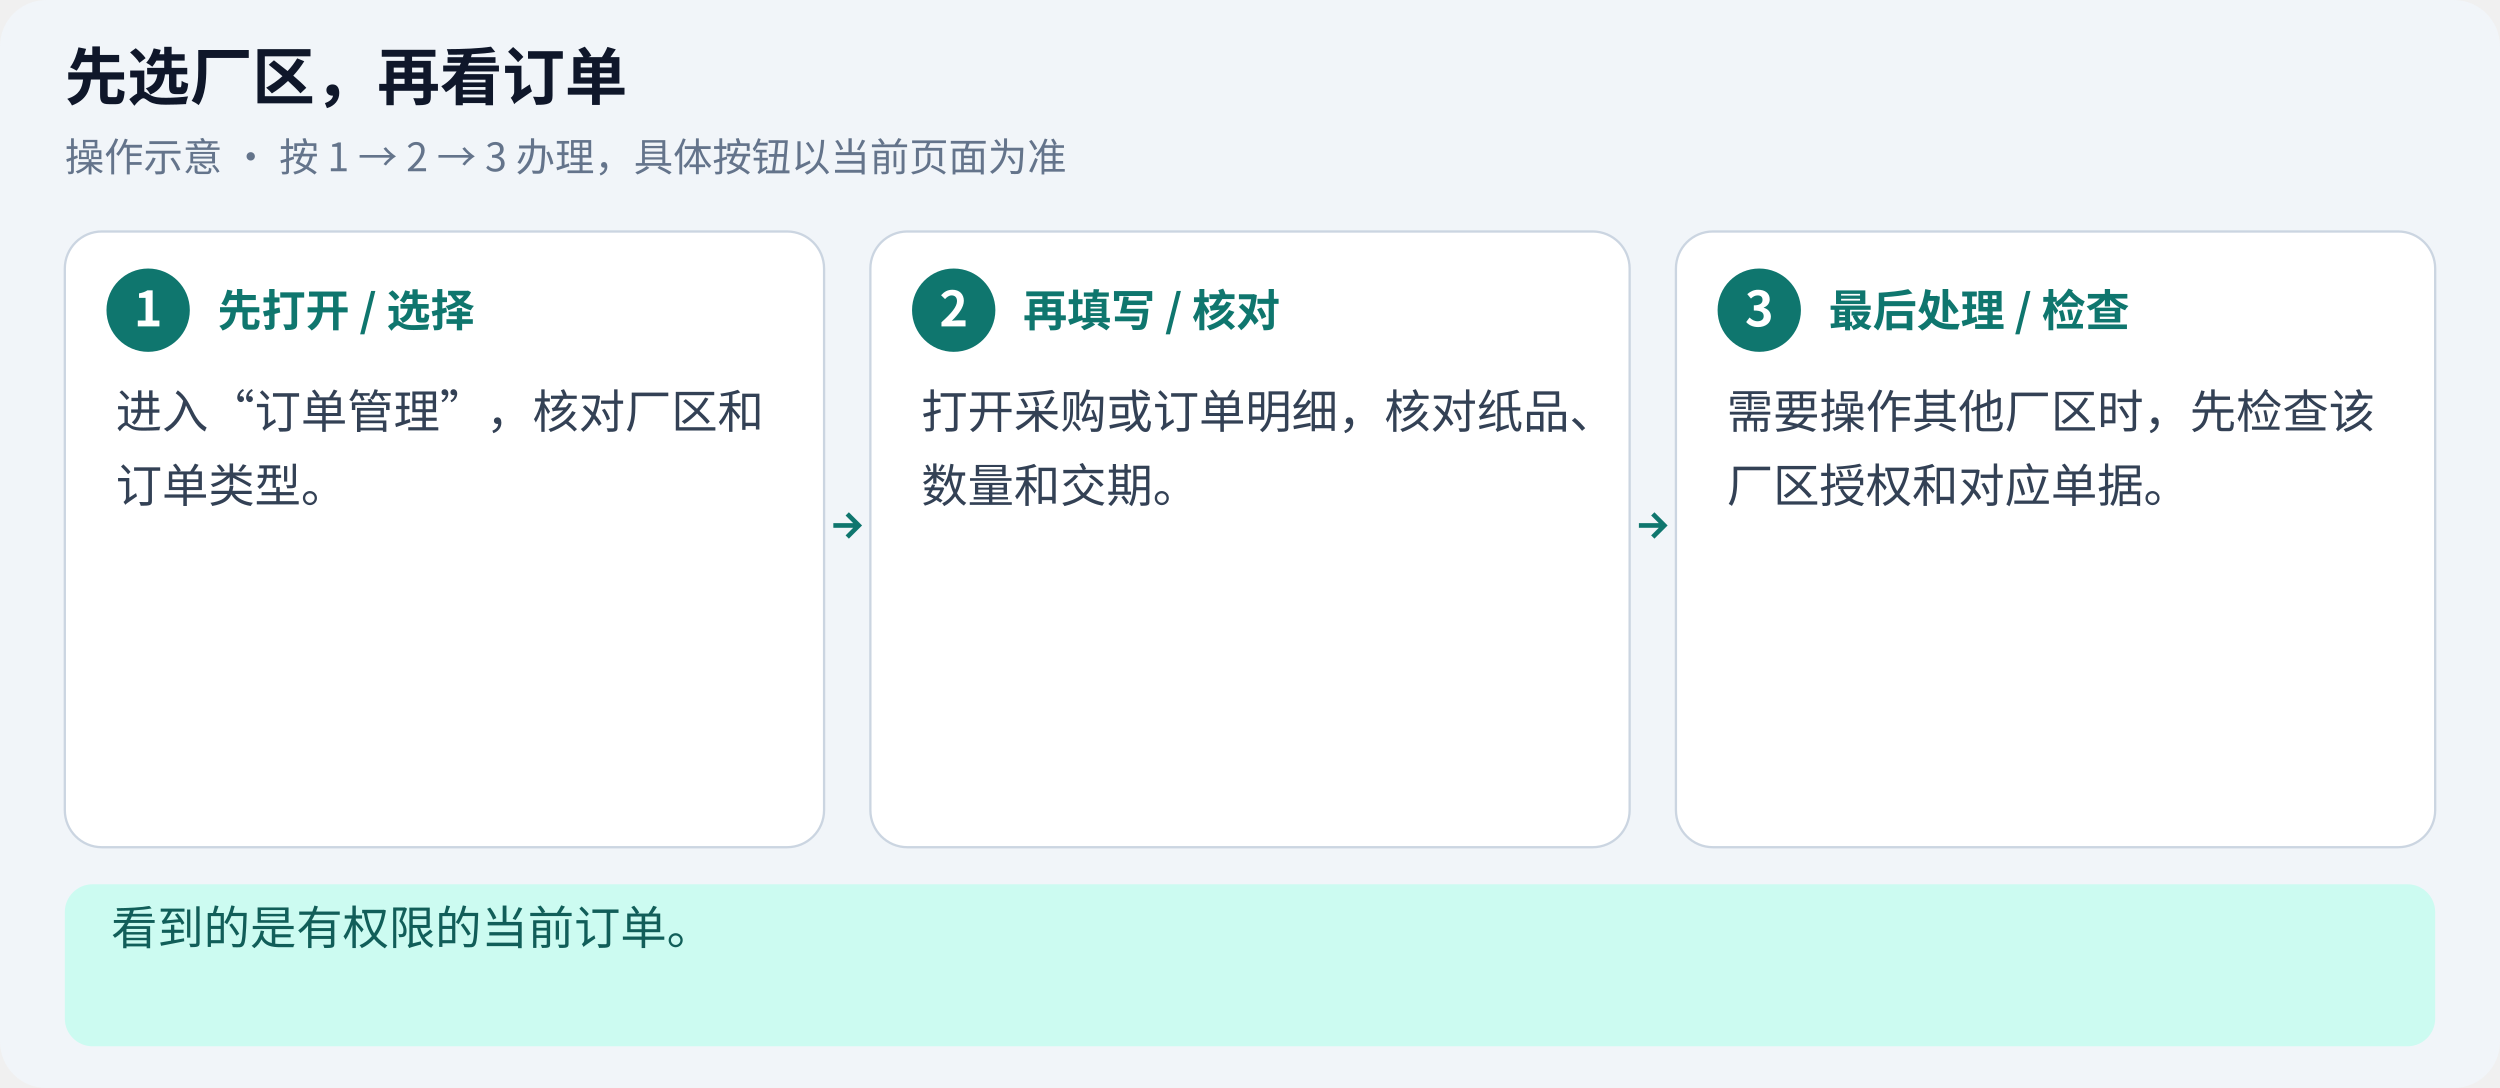
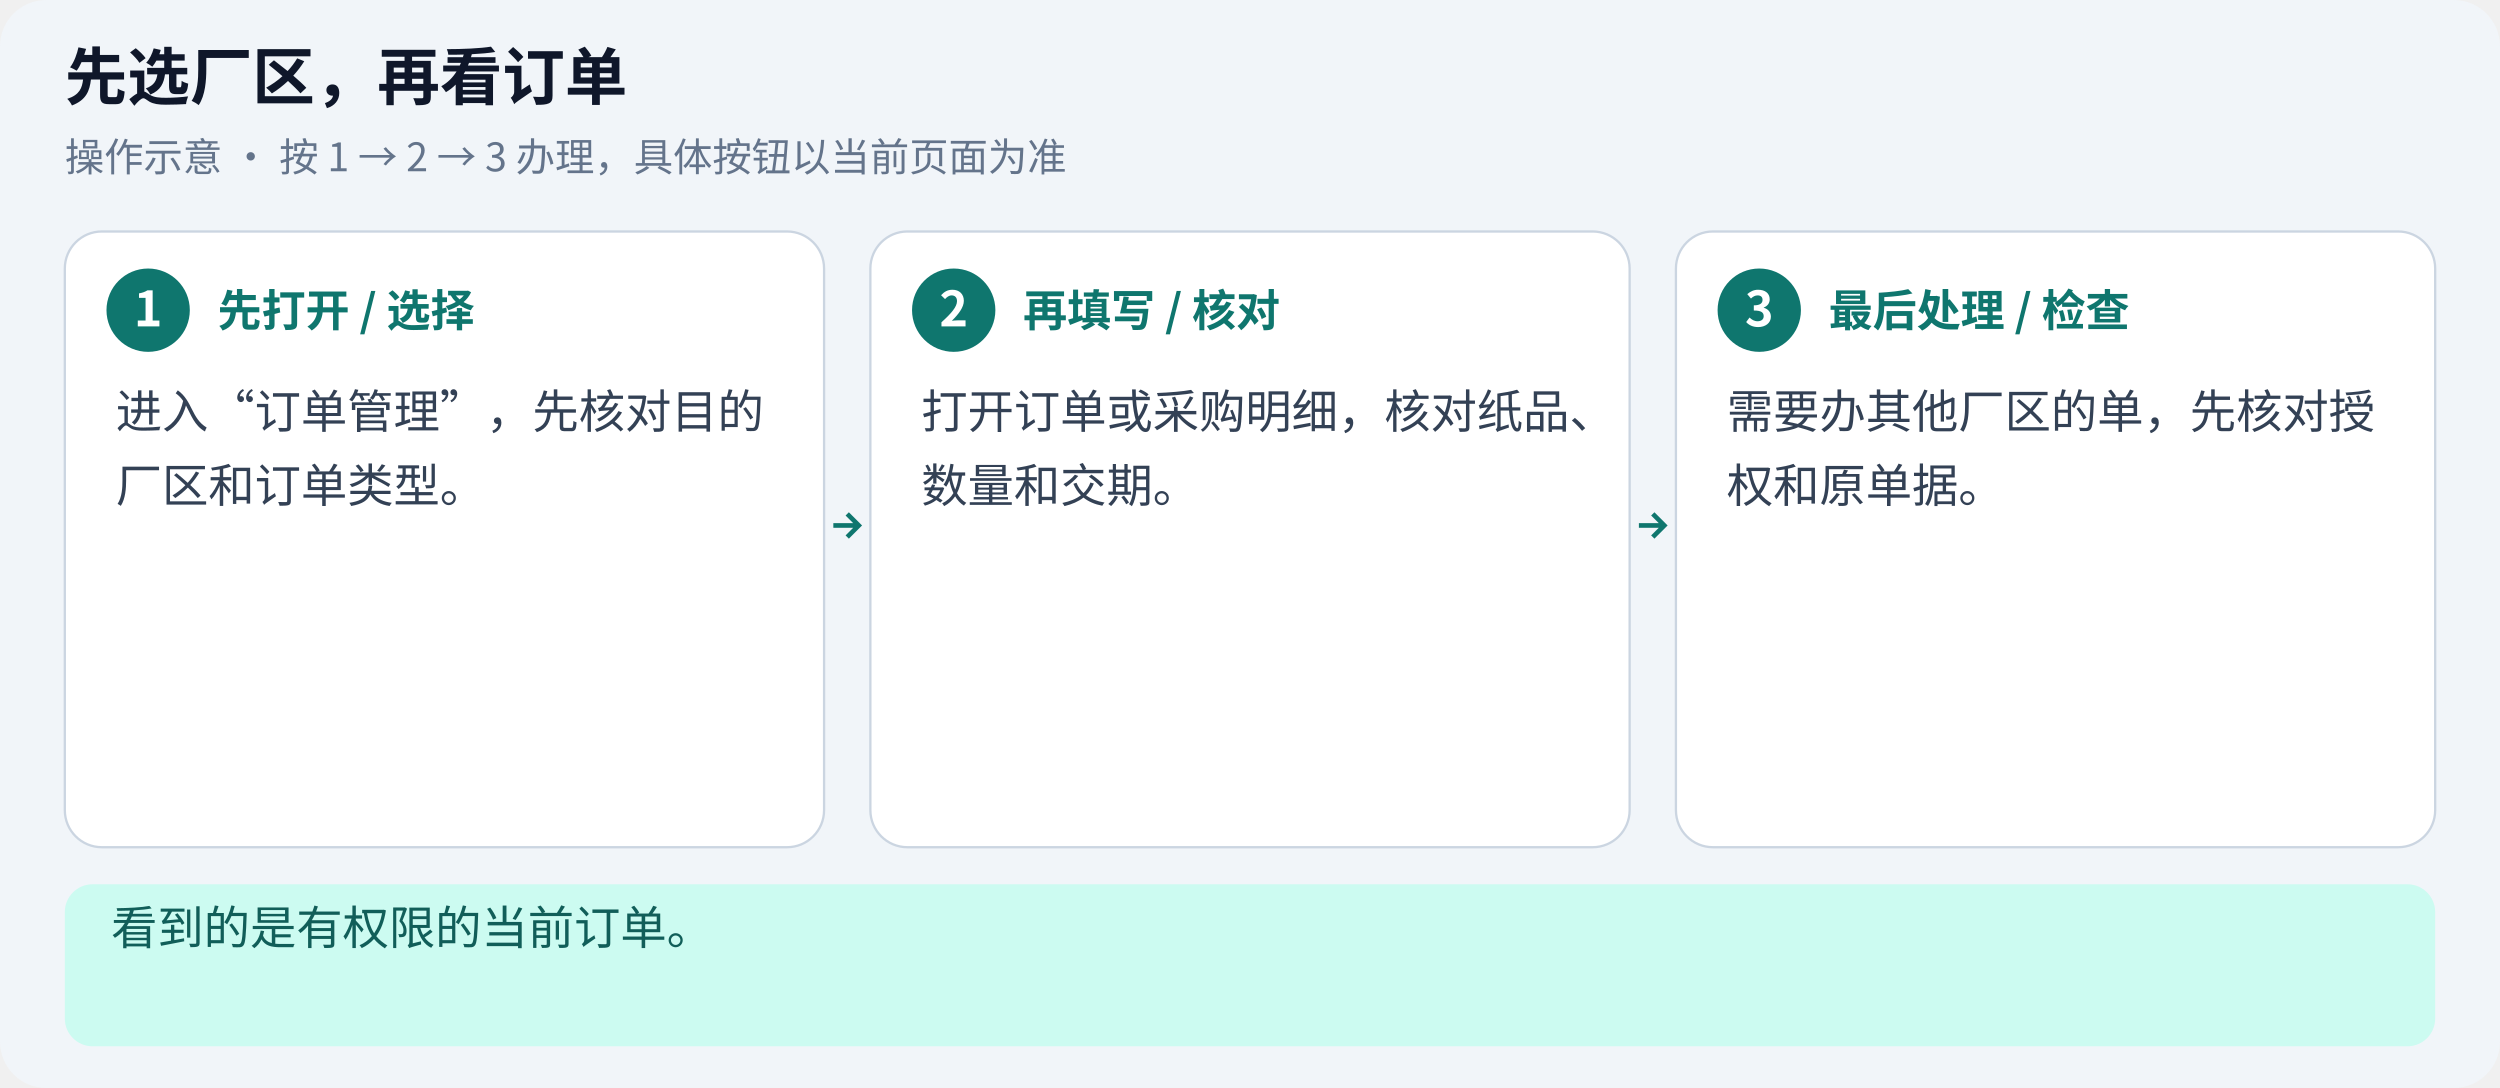
<svg xmlns="http://www.w3.org/2000/svg" width="1080" height="470" viewBox="0 0 1080 470" role="img" aria-labelledby="title desc">
  <rect width="1080" height="470" rx="20" fill="#f1f5f9" />
  <g font-family="Microsoft YaHei, Noto Sans CJK SC, sans-serif">
    <text x="28" y="43" font-size="27" font-weight="700" fill="#0f172a">先选厂区，再看订单</text>
    <text x="28" y="74" font-size="17" fill="#64748b">操作示意 · 按 1 → 2 → 3 办理，具体按钮以当前页面为准</text>
    <rect x="28" y="100" width="328" height="266" rx="16" fill="white" stroke="#cbd5e1" />
    <circle cx="64" cy="134" r="18" fill="#0f766e" />
    <text x="64" y="141" text-anchor="middle" fill="white" font-size="21" font-weight="700">1</text>
    <text x="94" y="141" fill="#0f766e" font-size="19" font-weight="700">先打开 / 选择</text>
    <text x="50" y="185" font-size="20" fill="#334155">
-       <tspan x="50" dy="0">进入“订单管理”，核对厂区和</tspan>
-       <tspan x="50" dy="32">订单类型。</tspan>
+       <tspan x="50" dy="0">进入“订单管理”，先核对目的</tspan>
+       <tspan x="50" dy="32">厂区和订单类型。</tspan>
    </text>
    <path d="M360 227 h10 m-4 -5 5 5 -5 5" stroke="#0f766e" fill="none" stroke-width="2" />
    <rect x="376" y="100" width="328" height="266" rx="16" fill="white" stroke="#cbd5e1" />
    <circle cx="412" cy="134" r="18" fill="#0f766e" />
    <text x="412" y="141" text-anchor="middle" fill="white" font-size="21" font-weight="700">2</text>
    <text x="442" y="141" fill="#0f766e" font-size="19" font-weight="700">再填写 / 核对</text>
    <text x="398" y="185" font-size="20" fill="#334155">
-       <tspan x="398" dy="0">打开采购或订单明细，核对纸品、</tspan>
+       <tspan x="398" dy="0">打开订单或采购明细，核对纸品、</tspan>
      <tspan x="398" dy="32">数量和交期。</tspan>
    </text>
    <path d="M708 227 h10 m-4 -5 5 5 -5 5" stroke="#0f766e" fill="none" stroke-width="2" />
    <rect x="724" y="100" width="328" height="266" rx="16" fill="white" stroke="#cbd5e1" />
    <circle cx="760" cy="134" r="18" fill="#0f766e" />
    <text x="760" y="141" text-anchor="middle" fill="white" font-size="21" font-weight="700">3</text>
    <text x="790" y="141" fill="#0f766e" font-size="19" font-weight="700">最后处理 / 检查</text>
    <text x="746" y="185" font-size="20" fill="#334155">
-       <tspan x="746" dy="0">需要操作其他厂区时，先检查该</tspan>
-       <tspan x="746" dy="32">厂区授权和对应单据。</tspan>
+       <tspan x="746" dy="0">需要办其他厂区的单，先核对授</tspan>
+       <tspan x="746" dy="32">权和原单据。</tspan>
    </text>
    <rect x="28" y="382" width="1024" height="70" rx="12" fill="#ccfbf1" />
    <text x="48" y="408" font-size="20" fill="#115e59">
      <tspan x="48" dy="0">看到的是有权限的当前订单。</tspan>
    </text>
  </g>
</svg>
